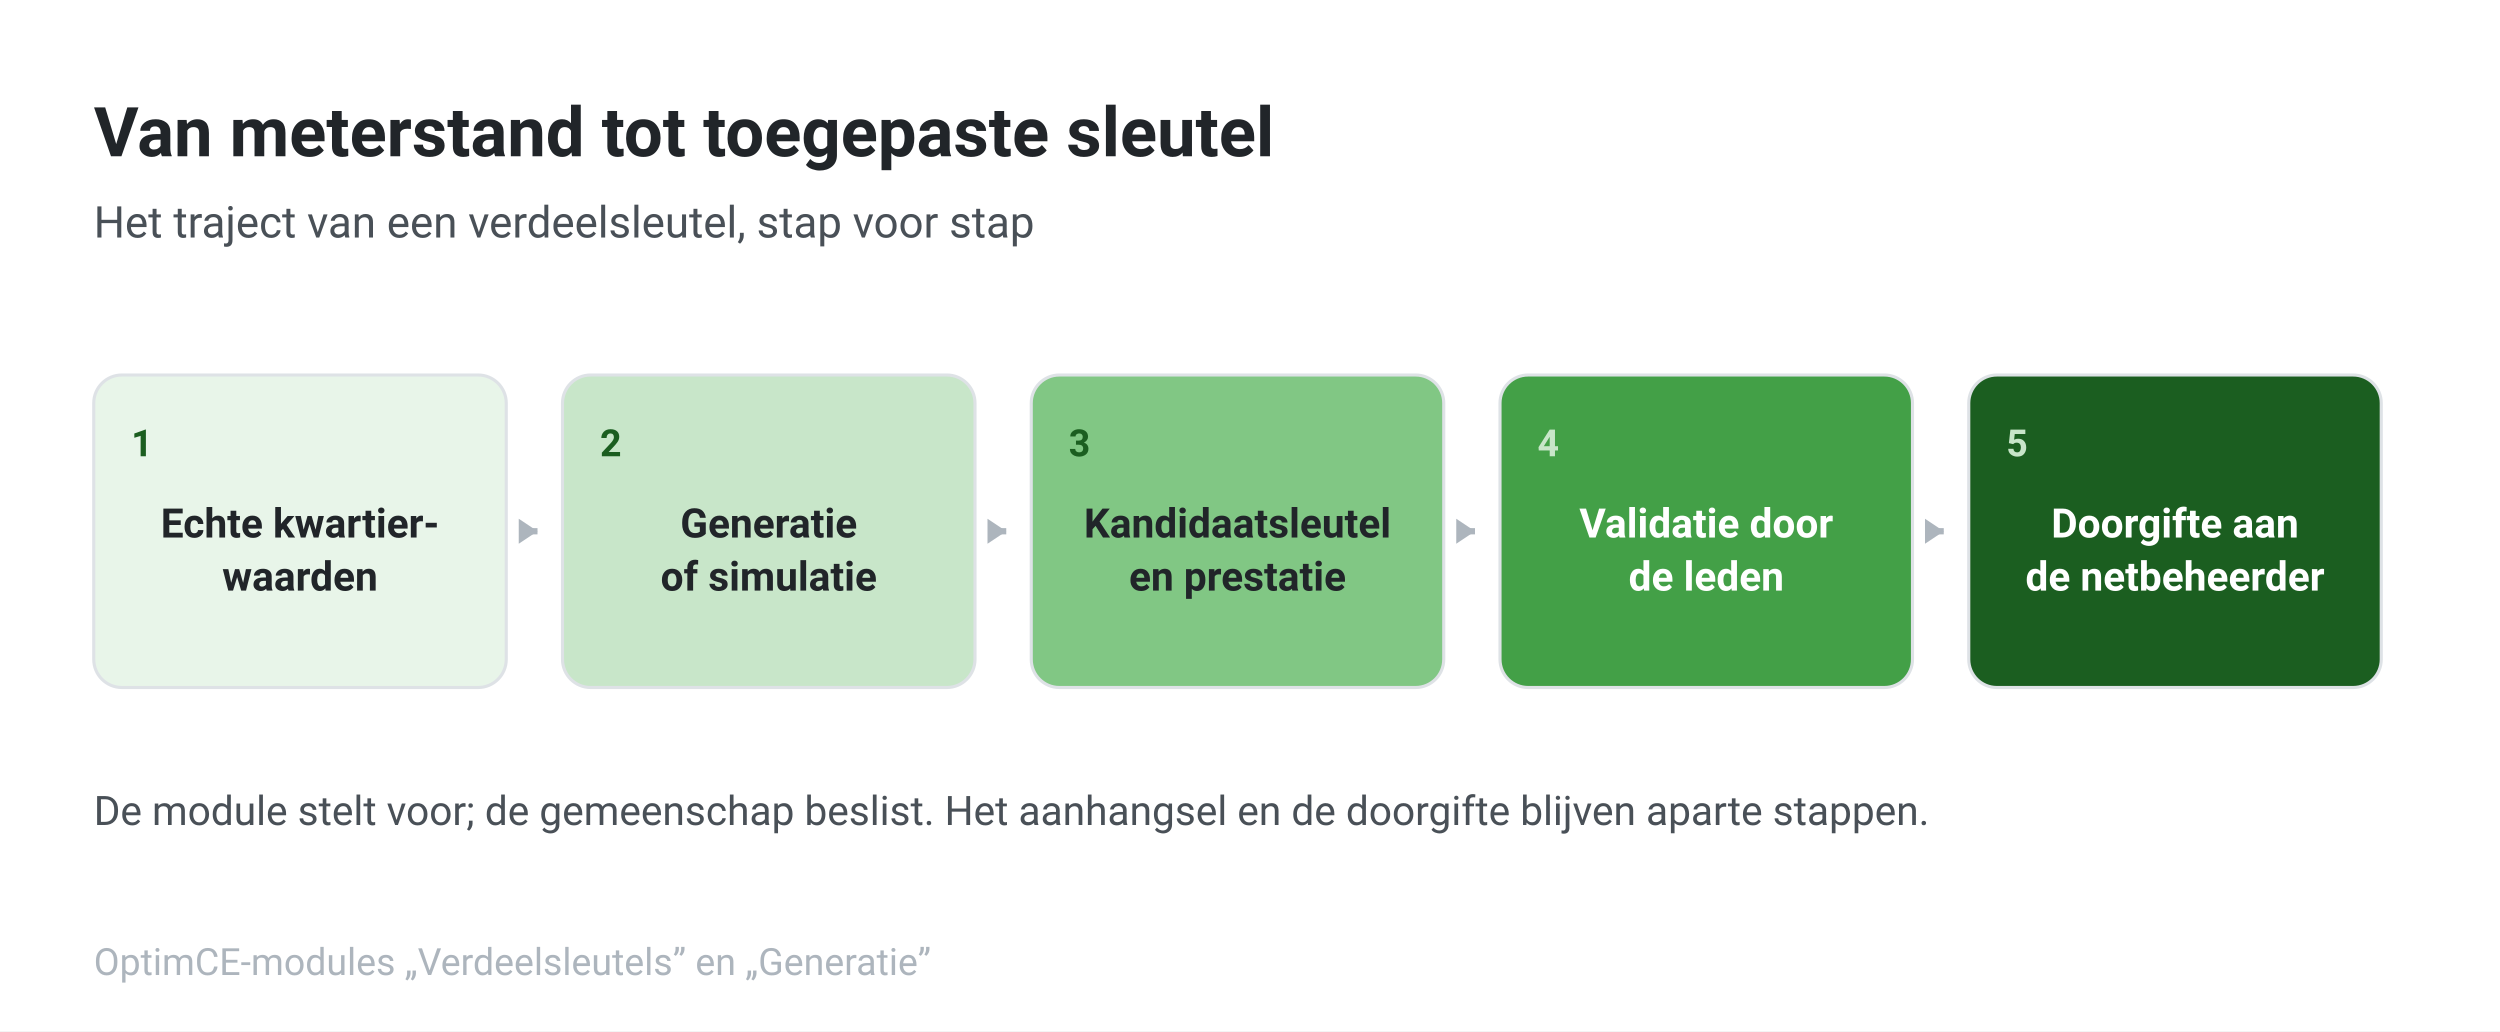
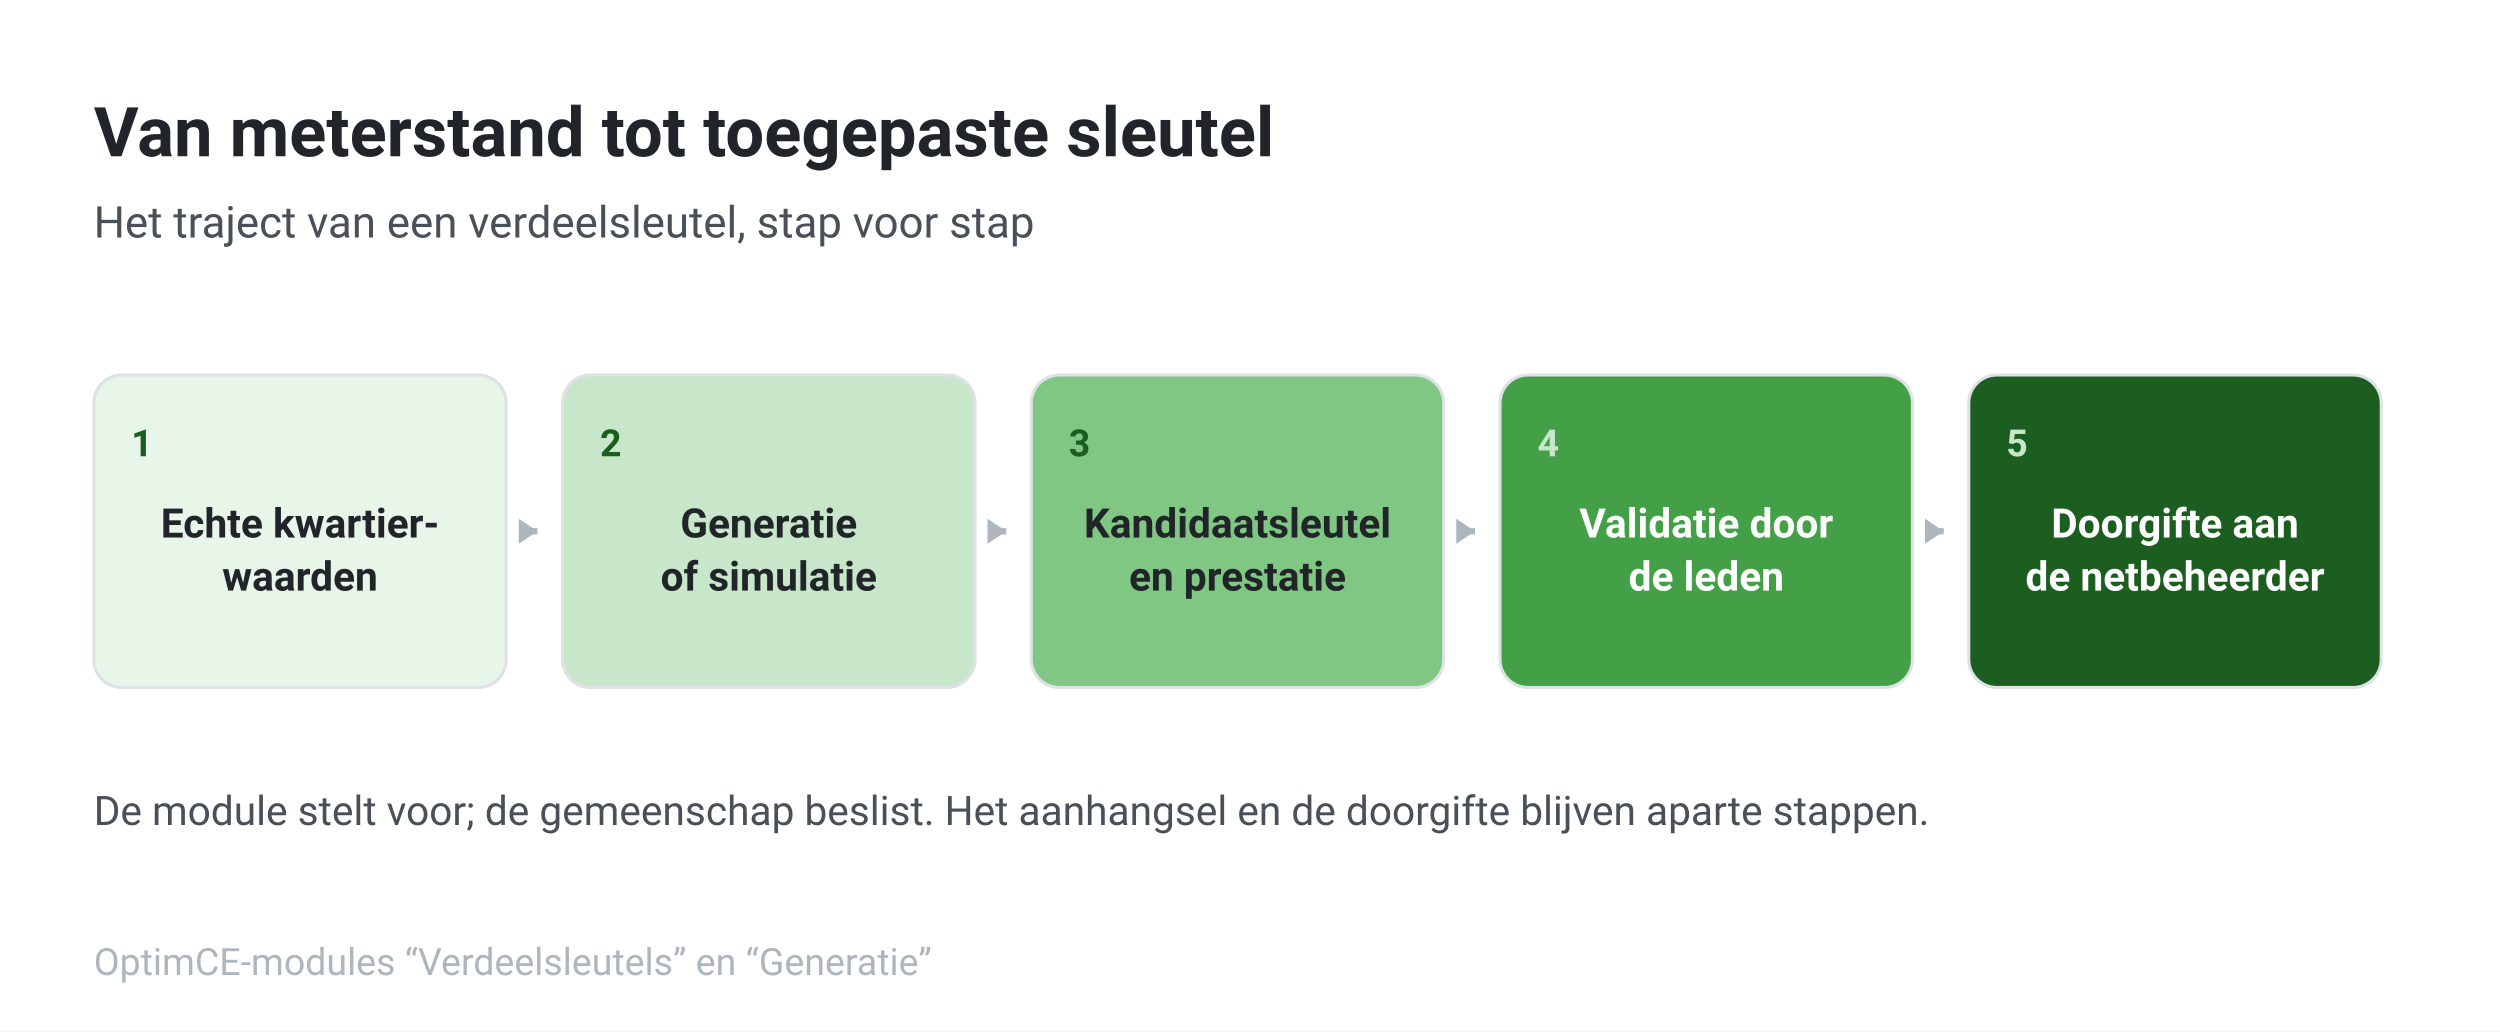
<svg xmlns="http://www.w3.org/2000/svg" viewBox="0 0 800 330" width="800" height="330" role="img" aria-labelledby="t d">
  <rect width="800" height="330" fill="#FFFFFF" />
  <g font-family="system-ui,-apple-system,'Segoe UI',Roboto,Helvetica,Arial,sans-serif">
    <text x="30" y="50" font-size="22" fill="#212529" font-weight="700" text-anchor="start">Van meterstand tot toegepaste sleutel</text>
    <text x="30" y="76" font-size="14" fill="#495057" font-weight="400" text-anchor="start">Het traject van een verdeelsleutel, stap voor stap</text>
    <rect x="30" y="120" width="132" height="100" rx="9" fill="#e8f5e9" stroke="#DEE2E6" />
    <text x="42" y="146" font-size="12" fill="#1b5e20" font-weight="700" text-anchor="start">1</text>
    <text x="96" y="172" font-size="13" fill="#212529" font-weight="600" text-anchor="middle">Echte kwartier-</text>
    <text x="96" y="189" font-size="13" fill="#212529" font-weight="600" text-anchor="middle">waarden</text>
    <path d="M168 170 h4" stroke="#ADB5BD" stroke-width="2" />
    <path d="M172 170 l-6 -4 v8 z" fill="#ADB5BD" />
    <rect x="180" y="120" width="132" height="100" rx="9" fill="#c8e6c9" stroke="#DEE2E6" />
    <text x="192" y="146" font-size="12" fill="#1b5e20" font-weight="700" text-anchor="start">2</text>
    <text x="246" y="172" font-size="13" fill="#212529" font-weight="600" text-anchor="middle">Generatie</text>
    <text x="246" y="189" font-size="13" fill="#212529" font-weight="600" text-anchor="middle">of simulatie</text>
    <path d="M318 170 h4" stroke="#ADB5BD" stroke-width="2" />
    <path d="M322 170 l-6 -4 v8 z" fill="#ADB5BD" />
    <rect x="330" y="120" width="132" height="100" rx="9" fill="#81c784" stroke="#DEE2E6" />
    <text x="342" y="146" font-size="12" fill="#1b5e20" font-weight="700" text-anchor="start">3</text>
    <text x="396" y="172" font-size="13" fill="#212529" font-weight="600" text-anchor="middle">Kandidaatsleutel</text>
    <text x="396" y="189" font-size="13" fill="#212529" font-weight="600" text-anchor="middle">en prestatie</text>
    <path d="M468 170 h4" stroke="#ADB5BD" stroke-width="2" />
    <path d="M472 170 l-6 -4 v8 z" fill="#ADB5BD" />
    <rect x="480" y="120" width="132" height="100" rx="9" fill="#43a047" stroke="#DEE2E6" />
    <text x="492" y="146" font-size="12" fill="#c8e6c9" font-weight="700" text-anchor="start">4</text>
    <text x="546" y="172" font-size="13" fill="#FFFFFF" font-weight="600" text-anchor="middle">Validatie door</text>
    <text x="546" y="189" font-size="13" fill="#FFFFFF" font-weight="600" text-anchor="middle">de leden</text>
    <path d="M618 170 h4" stroke="#ADB5BD" stroke-width="2" />
    <path d="M622 170 l-6 -4 v8 z" fill="#ADB5BD" />
    <rect x="630" y="120" width="132" height="100" rx="9" fill="#1b5e20" stroke="#DEE2E6" />
    <text x="642" y="146" font-size="12" fill="#c8e6c9" font-weight="700" text-anchor="start">5</text>
    <text x="696" y="172" font-size="13" fill="#FFFFFF" font-weight="600" text-anchor="middle">Doorgifte aan</text>
    <text x="696" y="189" font-size="13" fill="#FFFFFF" font-weight="600" text-anchor="middle">de netbeheerder</text>
    <text x="30" y="264" font-size="13" fill="#495057" font-weight="400" text-anchor="start">De module stelt voor; de gemeenschap beslist. Het aanhangsel en de doorgifte blijven aparte stappen.</text>
-     <text x="30" y="312" font-size="12" fill="#ADB5BD" font-weight="400" text-anchor="start">OptimCE-modules „Verdeelsleutels” en „Generatie”</text>
+     <text x="30" y="312" font-size="12" fill="#ADB5BD" font-weight="400" text-anchor="start">OptimCE-modules “Verdeelsleutels” en “Generatie”</text>
  </g>
</svg>
